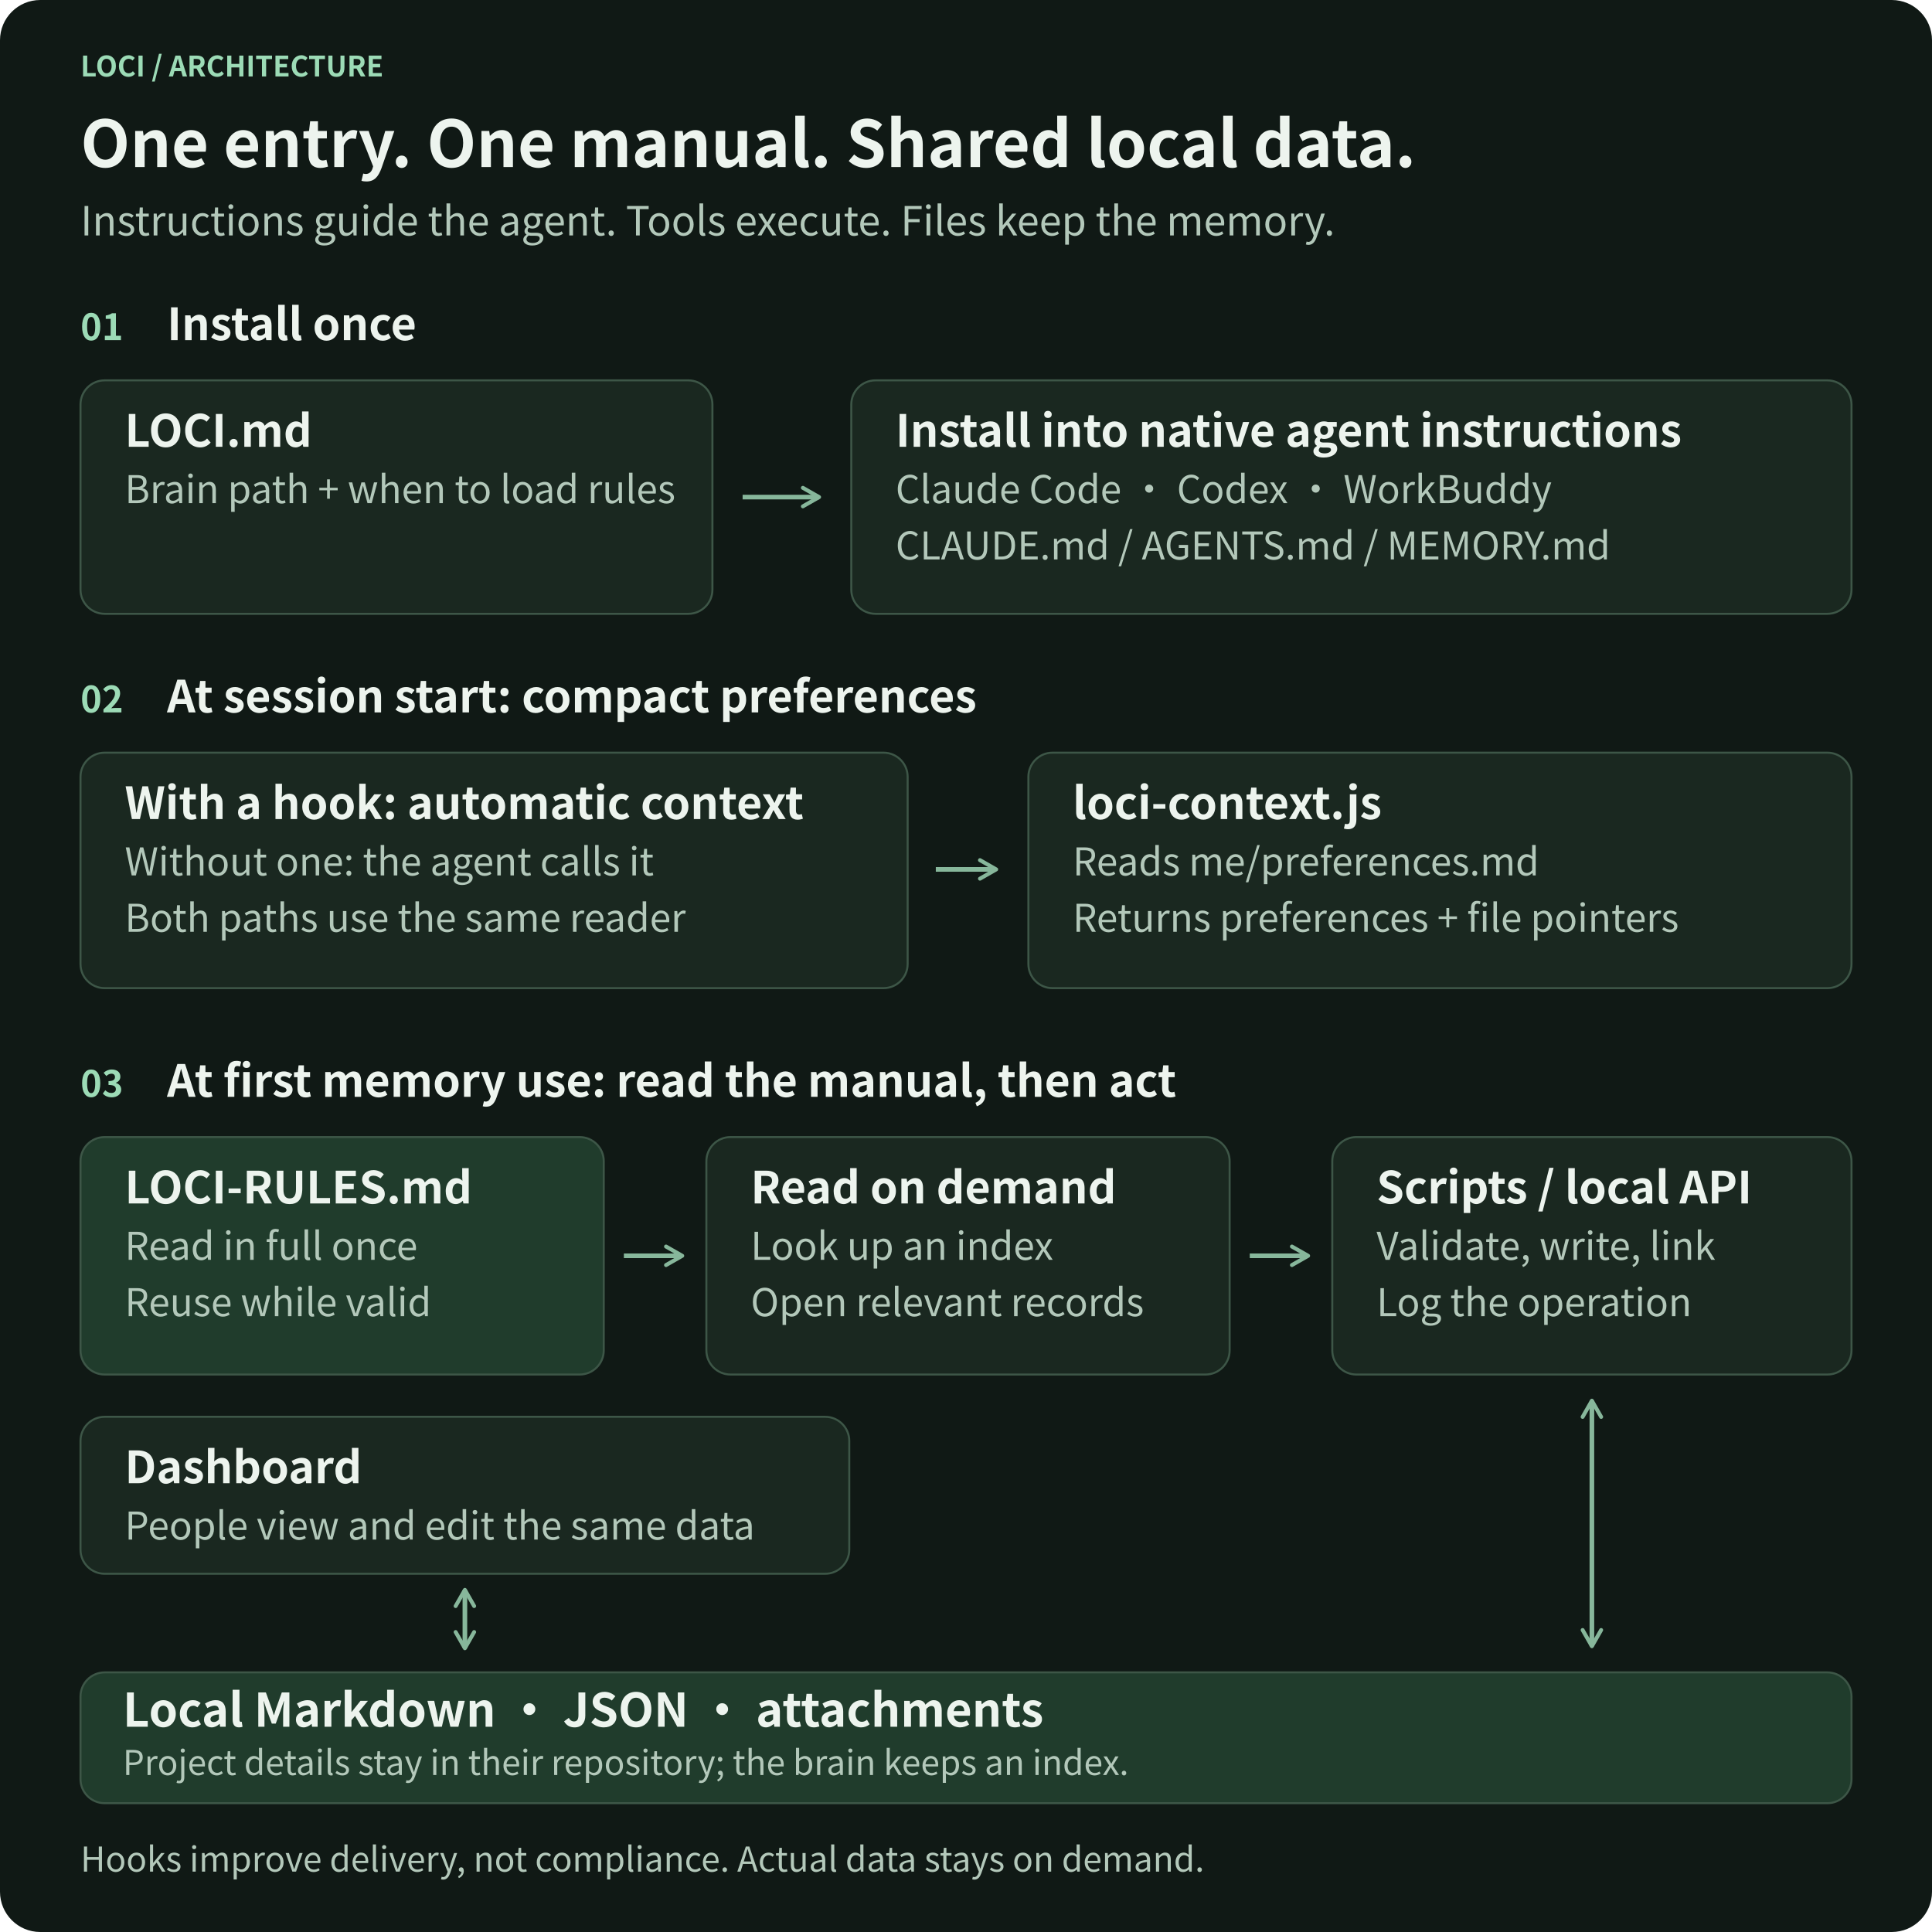
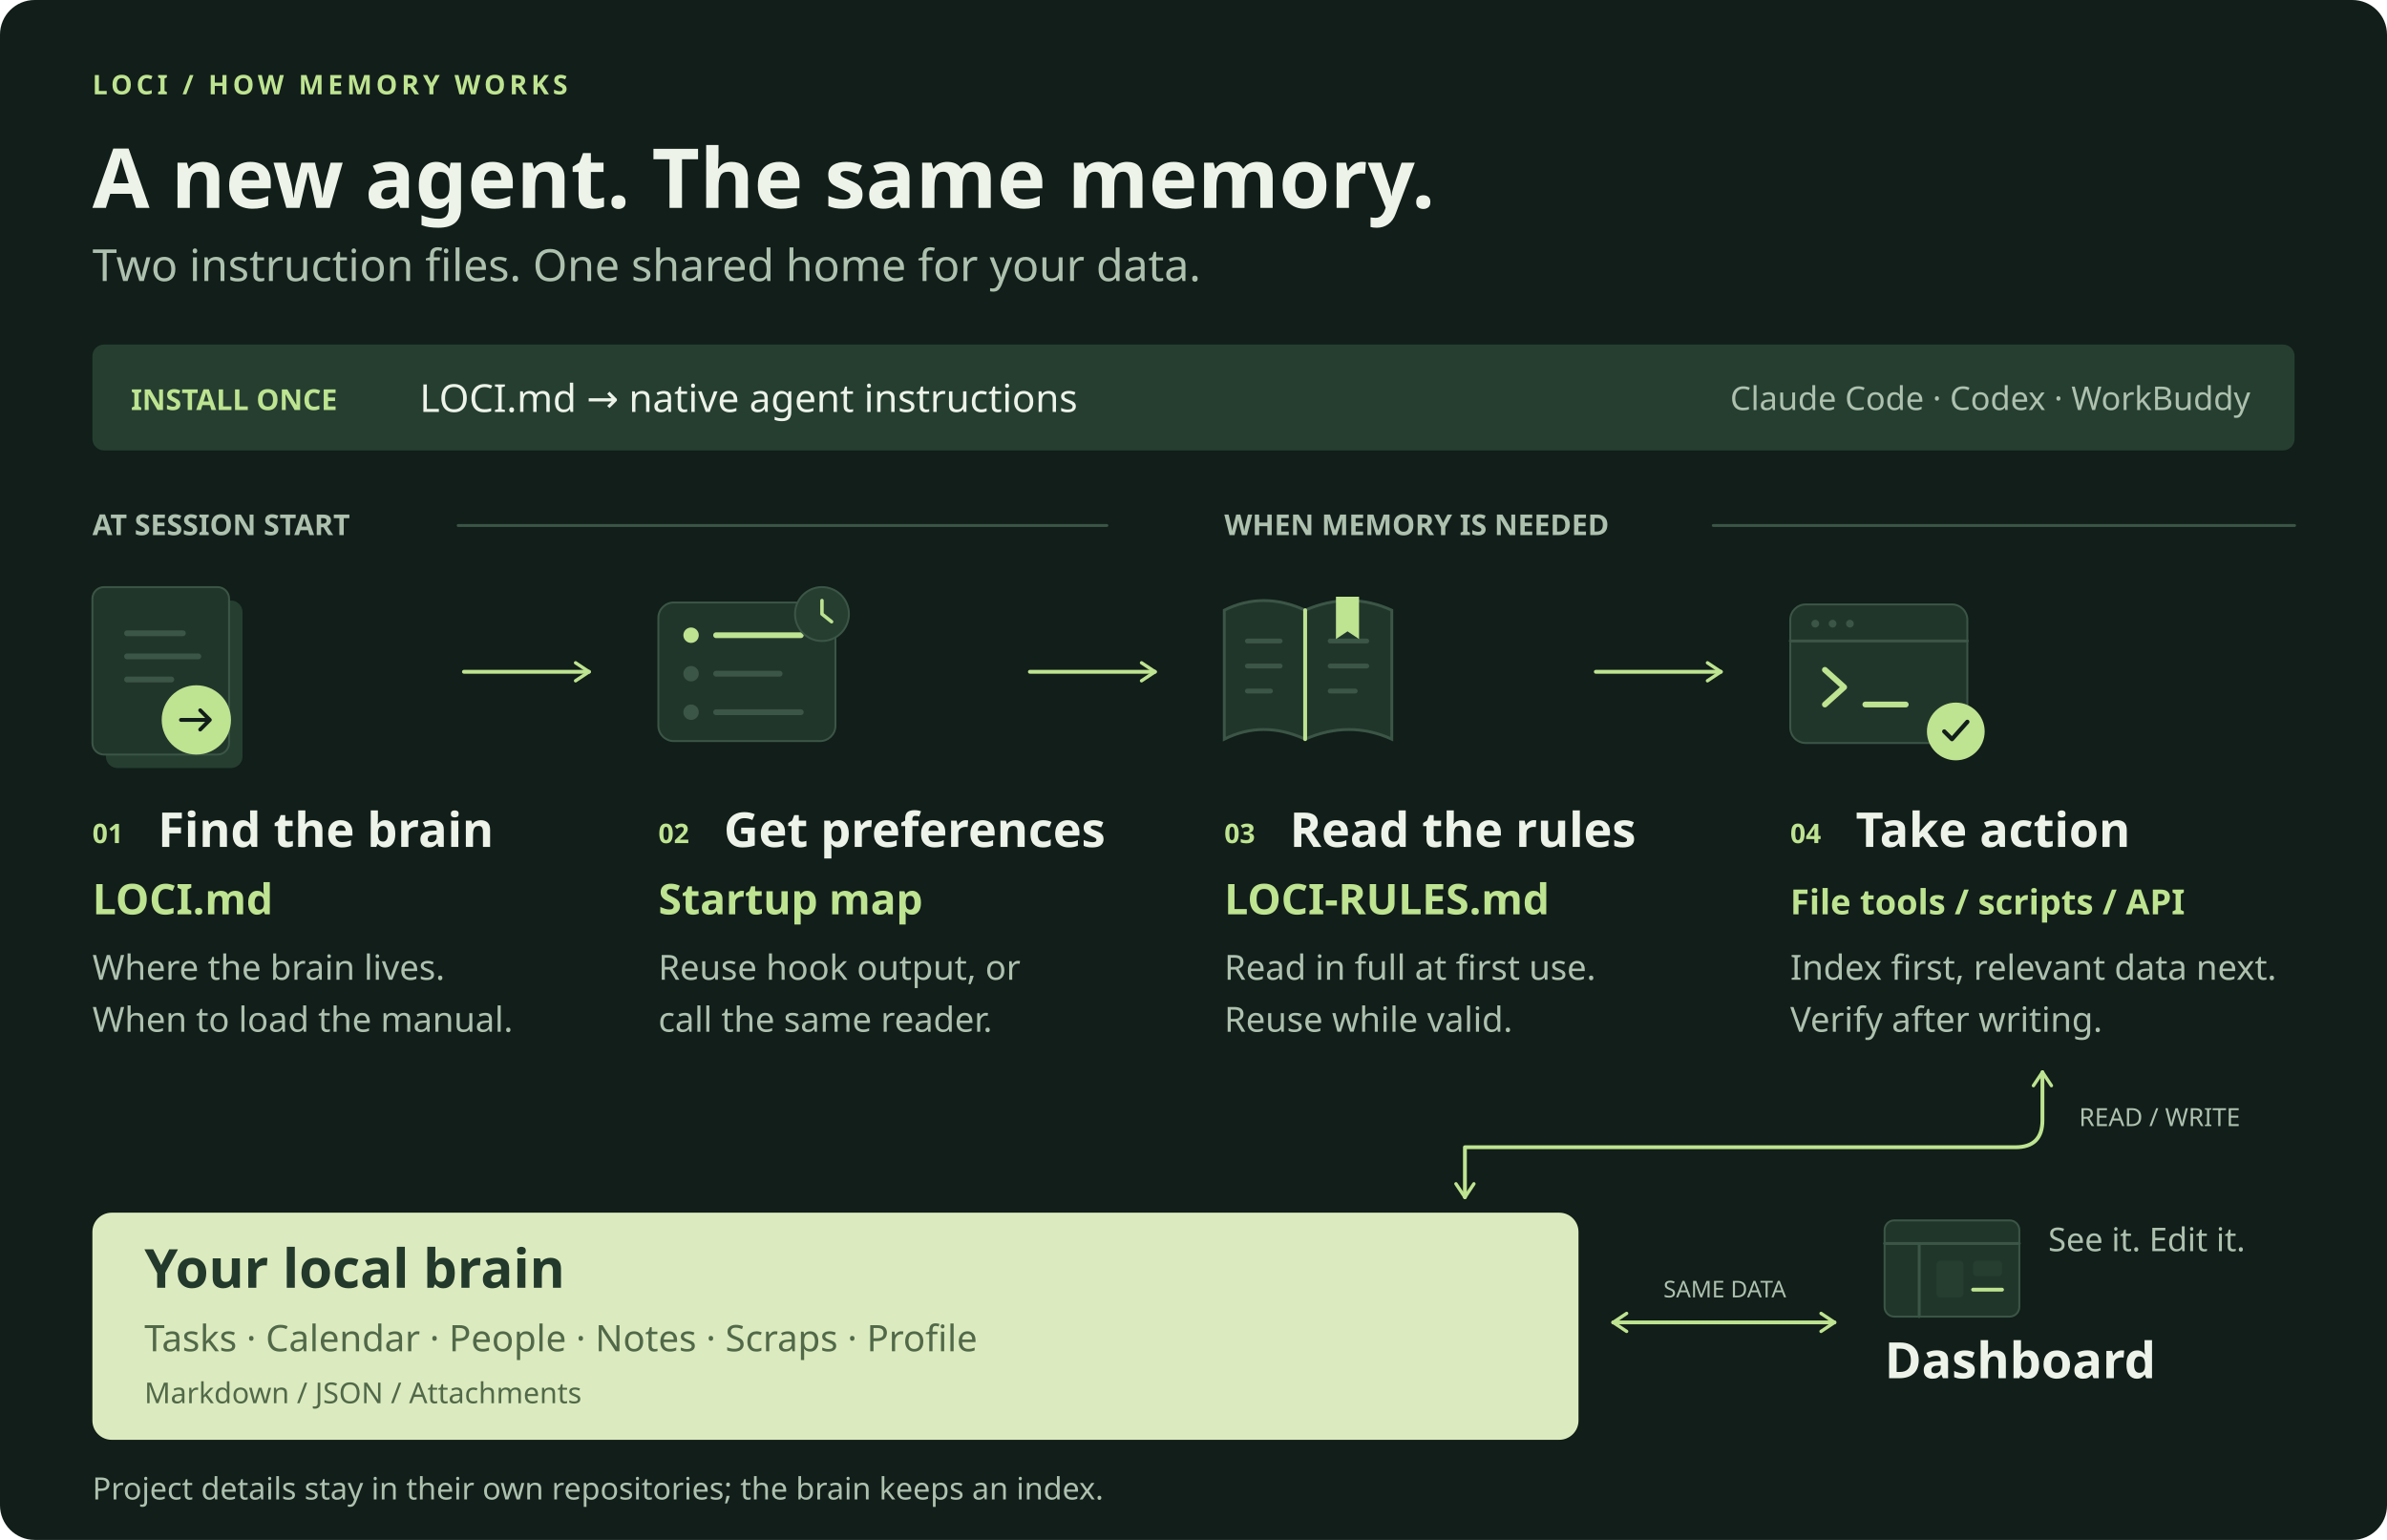
- <svg xmlns="http://www.w3.org/2000/svg" width="960" height="960" viewBox="0 0 960 960" role="img" aria-labelledby="title desc" xml:lang="en">
+ <svg xmlns="http://www.w3.org/2000/svg" width="1240" height="800" viewBox="0 0 1240 800" role="img" aria-labelledby="title desc" xml:lang="en">
  <defs>
-     <marker id="arrow" viewBox="0 0 10 10" refX="8" refY="5" markerWidth="5" markerHeight="5" orient="auto-start-reverse">
-       <path d="M1 1 L8 5 L1 9" fill="none" stroke="#87b79b" stroke-width="1.7" stroke-linecap="round" stroke-linejoin="round" />
+     <marker id="arrow" viewBox="0 0 12 12" refX="9" refY="6" markerWidth="7" markerHeight="7" orient="auto-start-reverse">
+       <path d="M3 2L9 6L3 10" fill="none" stroke="#bee391" stroke-width="1.5" stroke-linecap="round" stroke-linejoin="round" />
    </marker>
  </defs>
-   <rect width="960" height="960" rx="20" fill="#101915" />
-   <g font-family="'PingFang SC','Microsoft YaHei','Noto Sans CJK SC',Helvetica,sans-serif">
-     <text x="40" y="38" font-size="14" fill="#9cdbb6" font-weight="700">LOCI / ARCHITECTURE</text>
-     <text x="40" y="83" font-size="32" fill="#edf4ee" font-weight="700">One entry. One manual. Shared local data.</text>
-     <text x="40" y="117" font-size="20" fill="#b3c8ba" font-weight="400">Instructions guide the agent. Tools execute. Files keep the memory.</text>
-     <text x="40" y="169" font-size="18" fill="#9cdbb6" font-weight="700">01</text>
-     <text x="83" y="169" font-size="22" fill="#edf4ee" font-weight="650">Install once</text>
-     <rect x="40" y="189" width="314" height="116" rx="12" fill="#1a2820" stroke="#3d5647" />
-     <text x="62" y="222" font-size="22" fill="#edf4ee" font-weight="650">LOCI.md</text>
-     <text x="62" y="250" font-size="19" fill="#b3c8ba" font-weight="400">Brain path + when to load rules</text>
-     <path d="M369 247 L407 247" fill="none" stroke="#87b79b" stroke-width="2.3" marker-end="url(#arrow)" />
-     <rect x="423" y="189" width="497" height="116" rx="12" fill="#1a2820" stroke="#3d5647" />
-     <text x="445" y="222" font-size="22" fill="#edf4ee" font-weight="650">Install into native agent instructions</text>
-     <text x="445" y="250" font-size="19" fill="#b3c8ba" font-weight="400">Claude Code · Codex · WorkBuddy</text>
-     <text x="445" y="278" font-size="19" fill="#b3c8ba" font-weight="400">CLAUDE.md / AGENTS.md / MEMORY.md</text>
-     <text x="40" y="354" font-size="18" fill="#9cdbb6" font-weight="700">02</text>
-     <text x="83" y="354" font-size="22" fill="#edf4ee" font-weight="650">At session start: compact preferences</text>
-     <rect x="40" y="374" width="411" height="117" rx="12" fill="#1a2820" stroke="#3d5647" />
-     <text x="62" y="407" font-size="22" fill="#edf4ee" font-weight="650">With a hook: automatic context</text>
-     <text x="62" y="435" font-size="19" fill="#b3c8ba" font-weight="400">Without one: the agent calls it</text>
-     <text x="62" y="463" font-size="19" fill="#b3c8ba" font-weight="400">Both paths use the same reader</text>
-     <path d="M465 432 L495 432" fill="none" stroke="#87b79b" stroke-width="2.3" marker-end="url(#arrow)" />
-     <rect x="511" y="374" width="409" height="117" rx="12" fill="#1a2820" stroke="#3d5647" />
-     <text x="533" y="407" font-size="22" fill="#edf4ee" font-weight="650">loci-context.js</text>
-     <text x="533" y="435" font-size="19" fill="#b3c8ba" font-weight="400">Reads me/preferences.md</text>
-     <text x="533" y="463" font-size="19" fill="#b3c8ba" font-weight="400">Returns preferences + file pointers</text>
-     <text x="40" y="545" font-size="18" fill="#9cdbb6" font-weight="700">03</text>
-     <text x="83" y="545" font-size="22" fill="#edf4ee" font-weight="650">At first memory use: read the manual, then act</text>
-     <rect x="40" y="565" width="260" height="118" rx="12" fill="#203c2c" stroke="#3d5647" />
-     <text x="62" y="598" font-size="22" fill="#edf4ee" font-weight="650">LOCI-RULES.md</text>
-     <text x="62" y="626" font-size="19" fill="#b3c8ba" font-weight="400">Read in full once</text>
-     <text x="62" y="654" font-size="19" fill="#b3c8ba" font-weight="400">Reuse while valid</text>
-     <path d="M310 624 L339 624" fill="none" stroke="#87b79b" stroke-width="2.3" marker-end="url(#arrow)" />
-     <rect x="351" y="565" width="260" height="118" rx="12" fill="#1a2820" stroke="#3d5647" />
-     <text x="373" y="598" font-size="22" fill="#edf4ee" font-weight="650">Read on demand</text>
-     <text x="373" y="626" font-size="19" fill="#b3c8ba" font-weight="400">Look up an index</text>
-     <text x="373" y="654" font-size="19" fill="#b3c8ba" font-weight="400">Open relevant records</text>
-     <path d="M621 624 L650 624" fill="none" stroke="#87b79b" stroke-width="2.3" marker-end="url(#arrow)" />
-     <rect x="662" y="565" width="258" height="118" rx="12" fill="#1a2820" stroke="#3d5647" />
-     <text x="684" y="598" font-size="22" fill="#edf4ee" font-weight="650">Scripts / local API</text>
-     <text x="684" y="626" font-size="19" fill="#b3c8ba" font-weight="400">Validate, write, link</text>
-     <text x="684" y="654" font-size="19" fill="#b3c8ba" font-weight="400">Log the operation</text>
-     <rect x="40" y="704" width="382" height="78" rx="12" fill="#1a2820" stroke="#3d5647" />
-     <text x="62" y="737" font-size="22" fill="#edf4ee" font-weight="650">Dashboard</text>
-     <text x="62" y="765" font-size="19" fill="#b3c8ba" font-weight="400">People view and edit the same data</text>
-     <path d="M231 790 L231 819" fill="none" stroke="#87b79b" stroke-width="2.3" marker-end="url(#arrow)" marker-start="url(#arrow)" />
-     <path d="M791 696 L791 818" fill="none" stroke="#87b79b" stroke-width="2.3" marker-end="url(#arrow)" marker-start="url(#arrow)" />
-     <rect x="40" y="831" width="880" height="65" rx="12" fill="#203c2c" stroke="#3d5647" />
-     <text x="61" y="858" font-size="23" fill="#edf4ee" font-weight="650">Local Markdown · JSON · attachments</text>
-     <text x="61" y="882" font-size="17" fill="#b3c8ba" font-weight="400">Project details stay in their repository; the brain keeps an index.</text>
-     <text x="40" y="930" font-size="17" fill="#b3c8ba" font-weight="400">Hooks improve delivery, not compliance. Actual data stays on demand.</text>
+   <rect width="1240" height="800" rx="18" fill="#111e19" />
+   <g font-family="'Avenir Next','PingFang SC','Microsoft YaHei',sans-serif">
+     <text x="48" y="49" font-size="14" fill="#bee391" font-weight="600" letter-spacing="2">LOCI  /  HOW MEMORY WORKS</text>
+     <text x="48" y="108" font-size="43" fill="#edf3e9" font-weight="600">A new agent. The same memory.</text>
+     <text x="48" y="146" font-size="23" fill="#aec1af" font-weight="400">Two instruction files. One shared home for your data.</text>
+     <rect x="48" y="179" width="1144" height="55" rx="6" fill="#253e30" stroke="none" />
+     <text x="68" y="213" font-size="15" fill="#bee391" font-weight="600">INSTALL ONCE</text>
+     <text x="218" y="214" font-size="20" fill="#edf3e9" font-weight="500">LOCI.md → native agent instructions</text>
+     <text x="1169" y="213" font-size="17" fill="#aec1af" font-weight="400" text-anchor="end">Claude Code · Codex · WorkBuddy</text>
+     <text x="48" y="278" font-size="15" fill="#aec1af" font-weight="600">AT SESSION START</text>
+     <path d="M238 273H575" fill="none" stroke="#3b5546" stroke-width="1.5" stroke-linecap="round" stroke-linejoin="round" />
+     <text x="636" y="278" font-size="15" fill="#aec1af" font-weight="600">WHEN MEMORY IS NEEDED</text>
+     <path d="M890 273H1192" fill="none" stroke="#3b5546" stroke-width="1.5" stroke-linecap="round" stroke-linejoin="round" />
+     <g transform="translate(48 305)">
+       <rect x="7" y="7" width="71" height="87" rx="6" fill="#253e30" stroke="none" />
+       <rect x="0" y="0" width="71" height="87" rx="6" fill="#21362b" stroke="#3b5546" />
+       <path d="M18 24H47M18 36H55M18 48H41" fill="none" stroke="#3b5546" stroke-width="3" stroke-linecap="round" stroke-linejoin="round" />
+       <circle cx="54" cy="69" r="18" fill="#bee391" />
+       <path d="M46 69H61M56 64L61 69L56 74" fill="none" stroke="#111e19" stroke-width="2" stroke-linecap="round" stroke-linejoin="round" />
+     </g>
+     <path d="M241 349H306" fill="none" stroke="#bee391" stroke-width="2" stroke-linecap="round" stroke-linejoin="round" marker-end="url(#arrow)" />
+     <text x="48" y="438" font-size="14" fill="#bee391" font-weight="600">01</text>
+     <text x="82" y="440" font-size="25" fill="#edf3e9" font-weight="600">Find the brain</text>
+     <text x="48" y="475" font-size="22" fill="#bee391" font-weight="550">LOCI.md</text>
+     <text x="48" y="509" font-size="18" fill="#aec1af" font-weight="400">Where the brain lives.</text>
+     <text x="48" y="536" font-size="18" fill="#aec1af" font-weight="400">When to load the manual.</text>
+     <g transform="translate(342 305)">
+       <rect x="0" y="8" width="92" height="72" rx="8" fill="#21362b" stroke="#3b5546" />
+       <circle cx="17" cy="25" r="4" fill="#bee391" />
+       <path d="M30 25H74" fill="none" stroke="#bee391" stroke-width="3" stroke-linecap="round" stroke-linejoin="round" />
+       <circle cx="17" cy="45" r="4" fill="#3b5546" />
+       <path d="M30 45H63" fill="none" stroke="#3b5546" stroke-width="3" stroke-linecap="round" stroke-linejoin="round" />
+       <circle cx="17" cy="65" r="4" fill="#3b5546" />
+       <path d="M30 65H74" fill="none" stroke="#3b5546" stroke-width="3" stroke-linecap="round" stroke-linejoin="round" />
+       <circle cx="85" cy="14" r="14" fill="#253e30" stroke="#3b5546" />
+       <path d="M85 7V14L90 18" fill="none" stroke="#bee391" stroke-width="1.8" stroke-linecap="round" stroke-linejoin="round" />
+     </g>
+     <path d="M535 349H600" fill="none" stroke="#bee391" stroke-width="2" stroke-linecap="round" stroke-linejoin="round" marker-end="url(#arrow)" />
+     <text x="342" y="438" font-size="14" fill="#bee391" font-weight="600">02</text>
+     <text x="376" y="440" font-size="25" fill="#edf3e9" font-weight="600">Get preferences</text>
+     <text x="342" y="475" font-size="22" fill="#bee391" font-weight="550">Startup map</text>
+     <text x="342" y="509" font-size="18" fill="#aec1af" font-weight="400">Reuse hook output, or</text>
+     <text x="342" y="536" font-size="18" fill="#aec1af" font-weight="400">call the same reader.</text>
+     <g transform="translate(636 305)">
+       <path d="M0 12Q20 2 42 12Q65 2 87 12V79Q65 69 42 79Q20 69 0 79Z" fill="#21362b" stroke="#3b5546" stroke-width="1.5" />
+       <path d="M42 12V79" fill="none" stroke="#bee391" stroke-width="2" stroke-linecap="round" stroke-linejoin="round" />
+       <path d="M12 28H29M12 41H29M12 54H24M55 28H74M55 41H74M55 54H68" fill="none" stroke="#3b5546" stroke-width="2.5" stroke-linecap="round" stroke-linejoin="round" />
+       <path d="M58 5V27L64 23L70 27V5" fill="#bee391" />
+     </g>
+     <path d="M829 349H894" fill="none" stroke="#bee391" stroke-width="2" stroke-linecap="round" stroke-linejoin="round" marker-end="url(#arrow)" />
+     <text x="636" y="438" font-size="14" fill="#bee391" font-weight="600">03</text>
+     <text x="670" y="440" font-size="25" fill="#edf3e9" font-weight="600">Read the rules</text>
+     <text x="636" y="475" font-size="22" fill="#bee391" font-weight="550">LOCI-RULES.md</text>
+     <text x="636" y="509" font-size="18" fill="#aec1af" font-weight="400">Read in full at first use.</text>
+     <text x="636" y="536" font-size="18" fill="#aec1af" font-weight="400">Reuse while valid.</text>
+     <g transform="translate(930 305)">
+       <rect x="0" y="9" width="92" height="72" rx="8" fill="#21362b" stroke="#3b5546" />
+       <path d="M0 28H92" fill="none" stroke="#3b5546" stroke-width="1.5" stroke-linecap="round" stroke-linejoin="round" />
+       <circle cx="13" cy="19" r="2" fill="#3b5546" />
+       <circle cx="22" cy="19" r="2" fill="#3b5546" />
+       <circle cx="31" cy="19" r="2" fill="#3b5546" />
+       <path d="M18 43L28 52L18 61M39 61H60" fill="none" stroke="#bee391" stroke-width="3" stroke-linecap="round" stroke-linejoin="round" />
+       <circle cx="86" cy="75" r="15" fill="#bee391" />
+       <path d="M80 75L84 79L92 70" fill="none" stroke="#111e19" stroke-width="2.2" stroke-linecap="round" stroke-linejoin="round" />
+     </g>
+     <text x="930" y="438" font-size="14" fill="#bee391" font-weight="600">04</text>
+     <text x="964" y="440" font-size="25" fill="#edf3e9" font-weight="600">Take action</text>
+     <text x="930" y="475" font-size="18" fill="#bee391" font-weight="550">File tools / scripts / API</text>
+     <text x="930" y="509" font-size="18" fill="#aec1af" font-weight="400">Index first, relevant data next.</text>
+     <text x="930" y="536" font-size="18" fill="#aec1af" font-weight="400">Verify after writing.</text>
+     <path d="M1061 557V582Q1061 596 1047 596H761V622" fill="none" stroke="#bee391" stroke-width="2" stroke-linecap="round" stroke-linejoin="round" marker-end="url(#arrow)" marker-start="url(#arrow)" />
+     <text x="1080" y="585" font-size="13" fill="#aec1af" font-weight="500">READ / WRITE</text>
+     <rect x="48" y="630" width="772" height="118" rx="10" fill="#dcebbf" stroke="none" />
+     <text x="75" y="669" font-size="28" fill="#22392b" font-weight="600">Your local brain</text>
+     <text x="75" y="702" font-size="19" fill="#516949" font-weight="400">Tasks · Calendar · People · Notes · Scraps · Profile</text>
+     <text x="75" y="729" font-size="15" fill="#516949" font-weight="400">Markdown  /  JSON  /  Attachments</text>
+     <rect x="979" y="634" width="70" height="50" rx="5" fill="#21362b" stroke="#3b5546" />
+     <path d="M979 646H1049M997 646V684" fill="none" stroke="#3b5546" stroke-width="1.5" stroke-linecap="round" stroke-linejoin="round" />
+     <rect x="1006" y="655" width="14" height="19" rx="2" fill="#253e30" stroke="none" />
+     <rect x="1025" y="655" width="15" height="8" rx="2" fill="#253e30" stroke="none" />
+     <path d="M1025 670H1040" fill="none" stroke="#bee391" stroke-width="2" stroke-linecap="round" stroke-linejoin="round" />
+     <text x="1064" y="650" font-size="17" fill="#aec1af" font-weight="400">See it. Edit it.</text>
+     <text x="979" y="716" font-size="26" fill="#edf3e9" font-weight="550">Dashboard</text>
+     <path d="M838 687H953" fill="none" stroke="#bee391" stroke-width="2" stroke-linecap="round" stroke-linejoin="round" marker-end="url(#arrow)" marker-start="url(#arrow)" />
+     <text x="896" y="674" font-size="12" fill="#aec1af" font-weight="500" text-anchor="middle">SAME DATA</text>
+     <text x="48" y="779" font-size="16" fill="#aec1af" font-weight="400">Project details stay in their own repositories; the brain keeps an index.</text>
  </g>
</svg>
